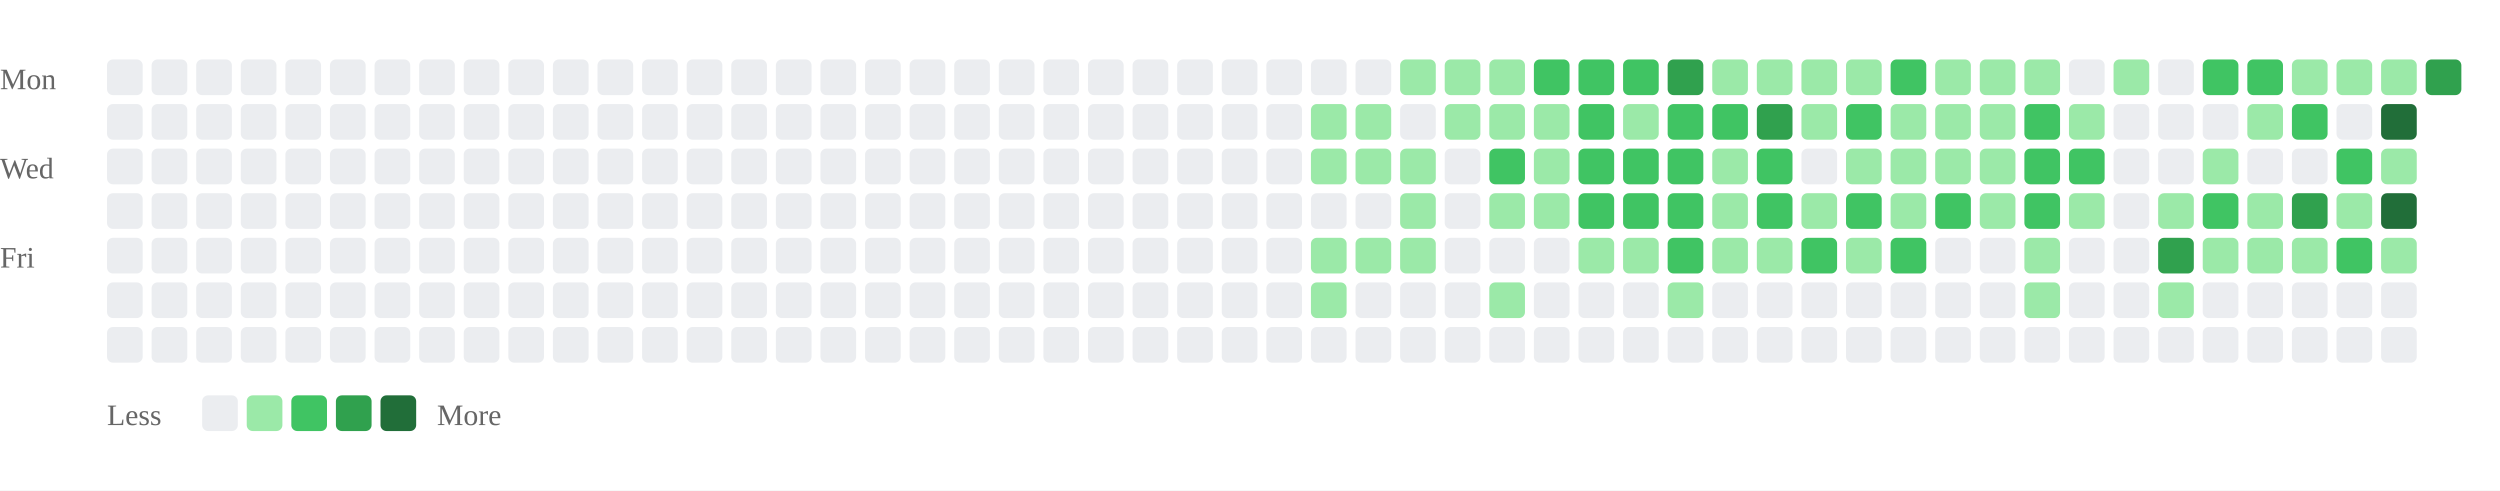
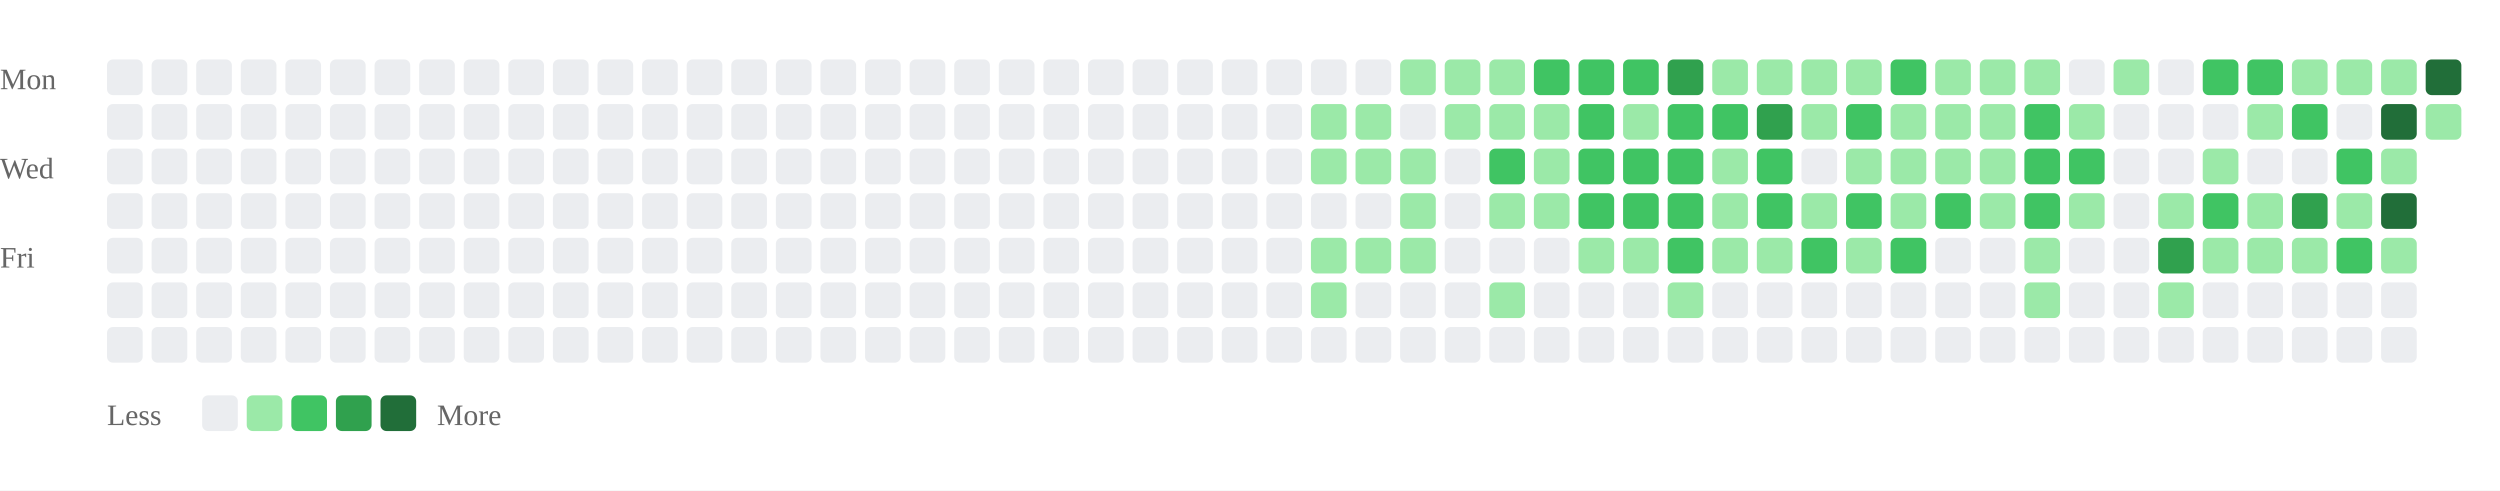
<svg xmlns="http://www.w3.org/2000/svg" width="841" height="165" role="img" aria-label="GitLab contribution heatmap for jianjiale">
  <rect width="100%" height="100%" fill="#ffffff" />
  <text x="0" y="30" font-size="10" fill="#666">Mon</text>
  <text x="0" y="45" font-size="10" fill="#666" />
  <text x="0" y="60" font-size="10" fill="#666">Wed</text>
  <text x="0" y="75" font-size="10" fill="#666" />
  <text x="0" y="90" font-size="10" fill="#666">Fri</text>
  <text x="0" y="105" font-size="10" fill="#666" />
  <text x="0" y="120" font-size="10" fill="#666" />
  <rect x="36" y="20" width="12" height="12" rx="2" fill="#ebedf0" data-date="2025-11-17" data-count="0" />
  <rect x="36" y="35" width="12" height="12" rx="2" fill="#ebedf0" data-date="2025-11-18" data-count="0" />
  <rect x="36" y="50" width="12" height="12" rx="2" fill="#ebedf0" data-date="2025-11-19" data-count="0" />
  <rect x="36" y="65" width="12" height="12" rx="2" fill="#ebedf0" data-date="2025-11-20" data-count="0" />
  <rect x="36" y="80" width="12" height="12" rx="2" fill="#ebedf0" data-date="2025-11-21" data-count="0" />
  <rect x="36" y="95" width="12" height="12" rx="2" fill="#ebedf0" data-date="2025-11-22" data-count="0" />
  <rect x="36" y="110" width="12" height="12" rx="2" fill="#ebedf0" data-date="2025-11-23" data-count="0" />
  <rect x="51" y="20" width="12" height="12" rx="2" fill="#ebedf0" data-date="2025-11-24" data-count="0" />
  <rect x="51" y="35" width="12" height="12" rx="2" fill="#ebedf0" data-date="2025-11-25" data-count="0" />
  <rect x="51" y="50" width="12" height="12" rx="2" fill="#ebedf0" data-date="2025-11-26" data-count="0" />
  <rect x="51" y="65" width="12" height="12" rx="2" fill="#ebedf0" data-date="2025-11-27" data-count="0" />
  <rect x="51" y="80" width="12" height="12" rx="2" fill="#ebedf0" data-date="2025-11-28" data-count="0" />
  <rect x="51" y="95" width="12" height="12" rx="2" fill="#ebedf0" data-date="2025-11-29" data-count="0" />
  <rect x="51" y="110" width="12" height="12" rx="2" fill="#ebedf0" data-date="2025-11-30" data-count="0" />
  <rect x="66" y="20" width="12" height="12" rx="2" fill="#ebedf0" data-date="2025-12-01" data-count="0" />
  <rect x="66" y="35" width="12" height="12" rx="2" fill="#ebedf0" data-date="2025-12-02" data-count="0" />
  <rect x="66" y="50" width="12" height="12" rx="2" fill="#ebedf0" data-date="2025-12-03" data-count="0" />
  <rect x="66" y="65" width="12" height="12" rx="2" fill="#ebedf0" data-date="2025-12-04" data-count="0" />
  <rect x="66" y="80" width="12" height="12" rx="2" fill="#ebedf0" data-date="2025-12-05" data-count="0" />
  <rect x="66" y="95" width="12" height="12" rx="2" fill="#ebedf0" data-date="2025-12-06" data-count="0" />
  <rect x="66" y="110" width="12" height="12" rx="2" fill="#ebedf0" data-date="2025-12-07" data-count="0" />
  <rect x="81" y="20" width="12" height="12" rx="2" fill="#ebedf0" data-date="2025-12-08" data-count="0" />
  <rect x="81" y="35" width="12" height="12" rx="2" fill="#ebedf0" data-date="2025-12-09" data-count="0" />
  <rect x="81" y="50" width="12" height="12" rx="2" fill="#ebedf0" data-date="2025-12-10" data-count="0" />
  <rect x="81" y="65" width="12" height="12" rx="2" fill="#ebedf0" data-date="2025-12-11" data-count="0" />
  <rect x="81" y="80" width="12" height="12" rx="2" fill="#ebedf0" data-date="2025-12-12" data-count="0" />
  <rect x="81" y="95" width="12" height="12" rx="2" fill="#ebedf0" data-date="2025-12-13" data-count="0" />
  <rect x="81" y="110" width="12" height="12" rx="2" fill="#ebedf0" data-date="2025-12-14" data-count="0" />
  <rect x="96" y="20" width="12" height="12" rx="2" fill="#ebedf0" data-date="2025-12-15" data-count="0" />
  <rect x="96" y="35" width="12" height="12" rx="2" fill="#ebedf0" data-date="2025-12-16" data-count="0" />
  <rect x="96" y="50" width="12" height="12" rx="2" fill="#ebedf0" data-date="2025-12-17" data-count="0" />
  <rect x="96" y="65" width="12" height="12" rx="2" fill="#ebedf0" data-date="2025-12-18" data-count="0" />
  <rect x="96" y="80" width="12" height="12" rx="2" fill="#ebedf0" data-date="2025-12-19" data-count="0" />
  <rect x="96" y="95" width="12" height="12" rx="2" fill="#ebedf0" data-date="2025-12-20" data-count="0" />
  <rect x="96" y="110" width="12" height="12" rx="2" fill="#ebedf0" data-date="2025-12-21" data-count="0" />
  <rect x="111" y="20" width="12" height="12" rx="2" fill="#ebedf0" data-date="2025-12-22" data-count="0" />
  <rect x="111" y="35" width="12" height="12" rx="2" fill="#ebedf0" data-date="2025-12-23" data-count="0" />
  <rect x="111" y="50" width="12" height="12" rx="2" fill="#ebedf0" data-date="2025-12-24" data-count="0" />
  <rect x="111" y="65" width="12" height="12" rx="2" fill="#ebedf0" data-date="2025-12-25" data-count="0" />
  <rect x="111" y="80" width="12" height="12" rx="2" fill="#ebedf0" data-date="2025-12-26" data-count="0" />
  <rect x="111" y="95" width="12" height="12" rx="2" fill="#ebedf0" data-date="2025-12-27" data-count="0" />
  <rect x="111" y="110" width="12" height="12" rx="2" fill="#ebedf0" data-date="2025-12-28" data-count="0" />
  <rect x="126" y="20" width="12" height="12" rx="2" fill="#ebedf0" data-date="2025-12-29" data-count="0" />
  <rect x="126" y="35" width="12" height="12" rx="2" fill="#ebedf0" data-date="2025-12-30" data-count="0" />
  <rect x="126" y="50" width="12" height="12" rx="2" fill="#ebedf0" data-date="2025-12-31" data-count="0" />
  <rect x="126" y="65" width="12" height="12" rx="2" fill="#ebedf0" data-date="2026-01-01" data-count="0" />
  <rect x="126" y="80" width="12" height="12" rx="2" fill="#ebedf0" data-date="2026-01-02" data-count="0" />
  <rect x="126" y="95" width="12" height="12" rx="2" fill="#ebedf0" data-date="2026-01-03" data-count="0" />
  <rect x="126" y="110" width="12" height="12" rx="2" fill="#ebedf0" data-date="2026-01-04" data-count="0" />
  <rect x="141" y="20" width="12" height="12" rx="2" fill="#ebedf0" data-date="2026-01-05" data-count="0" />
  <rect x="141" y="35" width="12" height="12" rx="2" fill="#ebedf0" data-date="2026-01-06" data-count="0" />
  <rect x="141" y="50" width="12" height="12" rx="2" fill="#ebedf0" data-date="2026-01-07" data-count="0" />
  <rect x="141" y="65" width="12" height="12" rx="2" fill="#ebedf0" data-date="2026-01-08" data-count="0" />
  <rect x="141" y="80" width="12" height="12" rx="2" fill="#ebedf0" data-date="2026-01-09" data-count="0" />
  <rect x="141" y="95" width="12" height="12" rx="2" fill="#ebedf0" data-date="2026-01-10" data-count="0" />
  <rect x="141" y="110" width="12" height="12" rx="2" fill="#ebedf0" data-date="2026-01-11" data-count="0" />
  <rect x="156" y="20" width="12" height="12" rx="2" fill="#ebedf0" data-date="2026-01-12" data-count="0" />
  <rect x="156" y="35" width="12" height="12" rx="2" fill="#ebedf0" data-date="2026-01-13" data-count="0" />
  <rect x="156" y="50" width="12" height="12" rx="2" fill="#ebedf0" data-date="2026-01-14" data-count="0" />
  <rect x="156" y="65" width="12" height="12" rx="2" fill="#ebedf0" data-date="2026-01-15" data-count="0" />
  <rect x="156" y="80" width="12" height="12" rx="2" fill="#ebedf0" data-date="2026-01-16" data-count="0" />
  <rect x="156" y="95" width="12" height="12" rx="2" fill="#ebedf0" data-date="2026-01-17" data-count="0" />
  <rect x="156" y="110" width="12" height="12" rx="2" fill="#ebedf0" data-date="2026-01-18" data-count="0" />
  <rect x="171" y="20" width="12" height="12" rx="2" fill="#ebedf0" data-date="2026-01-19" data-count="0" />
  <rect x="171" y="35" width="12" height="12" rx="2" fill="#ebedf0" data-date="2026-01-20" data-count="0" />
  <rect x="171" y="50" width="12" height="12" rx="2" fill="#ebedf0" data-date="2026-01-21" data-count="0" />
  <rect x="171" y="65" width="12" height="12" rx="2" fill="#ebedf0" data-date="2026-01-22" data-count="0" />
  <rect x="171" y="80" width="12" height="12" rx="2" fill="#ebedf0" data-date="2026-01-23" data-count="0" />
  <rect x="171" y="95" width="12" height="12" rx="2" fill="#ebedf0" data-date="2026-01-24" data-count="0" />
  <rect x="171" y="110" width="12" height="12" rx="2" fill="#ebedf0" data-date="2026-01-25" data-count="0" />
  <rect x="186" y="20" width="12" height="12" rx="2" fill="#ebedf0" data-date="2026-01-26" data-count="0" />
  <rect x="186" y="35" width="12" height="12" rx="2" fill="#ebedf0" data-date="2026-01-27" data-count="0" />
  <rect x="186" y="50" width="12" height="12" rx="2" fill="#ebedf0" data-date="2026-01-28" data-count="0" />
  <rect x="186" y="65" width="12" height="12" rx="2" fill="#ebedf0" data-date="2026-01-29" data-count="0" />
  <rect x="186" y="80" width="12" height="12" rx="2" fill="#ebedf0" data-date="2026-01-30" data-count="0" />
  <rect x="186" y="95" width="12" height="12" rx="2" fill="#ebedf0" data-date="2026-01-31" data-count="0" />
  <rect x="186" y="110" width="12" height="12" rx="2" fill="#ebedf0" data-date="2026-02-01" data-count="0" />
  <rect x="201" y="20" width="12" height="12" rx="2" fill="#ebedf0" data-date="2026-02-02" data-count="0" />
  <rect x="201" y="35" width="12" height="12" rx="2" fill="#ebedf0" data-date="2026-02-03" data-count="0" />
  <rect x="201" y="50" width="12" height="12" rx="2" fill="#ebedf0" data-date="2026-02-04" data-count="0" />
  <rect x="201" y="65" width="12" height="12" rx="2" fill="#ebedf0" data-date="2026-02-05" data-count="0" />
  <rect x="201" y="80" width="12" height="12" rx="2" fill="#ebedf0" data-date="2026-02-06" data-count="0" />
  <rect x="201" y="95" width="12" height="12" rx="2" fill="#ebedf0" data-date="2026-02-07" data-count="0" />
  <rect x="201" y="110" width="12" height="12" rx="2" fill="#ebedf0" data-date="2026-02-08" data-count="0" />
  <rect x="216" y="20" width="12" height="12" rx="2" fill="#ebedf0" data-date="2026-02-09" data-count="0" />
  <rect x="216" y="35" width="12" height="12" rx="2" fill="#ebedf0" data-date="2026-02-10" data-count="0" />
  <rect x="216" y="50" width="12" height="12" rx="2" fill="#ebedf0" data-date="2026-02-11" data-count="0" />
  <rect x="216" y="65" width="12" height="12" rx="2" fill="#ebedf0" data-date="2026-02-12" data-count="0" />
  <rect x="216" y="80" width="12" height="12" rx="2" fill="#ebedf0" data-date="2026-02-13" data-count="0" />
  <rect x="216" y="95" width="12" height="12" rx="2" fill="#ebedf0" data-date="2026-02-14" data-count="0" />
  <rect x="216" y="110" width="12" height="12" rx="2" fill="#ebedf0" data-date="2026-02-15" data-count="0" />
  <rect x="231" y="20" width="12" height="12" rx="2" fill="#ebedf0" data-date="2026-02-16" data-count="0" />
  <rect x="231" y="35" width="12" height="12" rx="2" fill="#ebedf0" data-date="2026-02-17" data-count="0" />
  <rect x="231" y="50" width="12" height="12" rx="2" fill="#ebedf0" data-date="2026-02-18" data-count="0" />
  <rect x="231" y="65" width="12" height="12" rx="2" fill="#ebedf0" data-date="2026-02-19" data-count="0" />
  <rect x="231" y="80" width="12" height="12" rx="2" fill="#ebedf0" data-date="2026-02-20" data-count="0" />
  <rect x="231" y="95" width="12" height="12" rx="2" fill="#ebedf0" data-date="2026-02-21" data-count="0" />
  <rect x="231" y="110" width="12" height="12" rx="2" fill="#ebedf0" data-date="2026-02-22" data-count="0" />
  <rect x="246" y="20" width="12" height="12" rx="2" fill="#ebedf0" data-date="2026-02-23" data-count="0" />
  <rect x="246" y="35" width="12" height="12" rx="2" fill="#ebedf0" data-date="2026-02-24" data-count="0" />
  <rect x="246" y="50" width="12" height="12" rx="2" fill="#ebedf0" data-date="2026-02-25" data-count="0" />
  <rect x="246" y="65" width="12" height="12" rx="2" fill="#ebedf0" data-date="2026-02-26" data-count="0" />
  <rect x="246" y="80" width="12" height="12" rx="2" fill="#ebedf0" data-date="2026-02-27" data-count="0" />
  <rect x="246" y="95" width="12" height="12" rx="2" fill="#ebedf0" data-date="2026-02-28" data-count="0" />
  <rect x="246" y="110" width="12" height="12" rx="2" fill="#ebedf0" data-date="2026-03-01" data-count="0" />
  <rect x="261" y="20" width="12" height="12" rx="2" fill="#ebedf0" data-date="2026-03-02" data-count="0" />
  <rect x="261" y="35" width="12" height="12" rx="2" fill="#ebedf0" data-date="2026-03-03" data-count="0" />
  <rect x="261" y="50" width="12" height="12" rx="2" fill="#ebedf0" data-date="2026-03-04" data-count="0" />
  <rect x="261" y="65" width="12" height="12" rx="2" fill="#ebedf0" data-date="2026-03-05" data-count="0" />
  <rect x="261" y="80" width="12" height="12" rx="2" fill="#ebedf0" data-date="2026-03-06" data-count="0" />
  <rect x="261" y="95" width="12" height="12" rx="2" fill="#ebedf0" data-date="2026-03-07" data-count="0" />
  <rect x="261" y="110" width="12" height="12" rx="2" fill="#ebedf0" data-date="2026-03-08" data-count="0" />
  <rect x="276" y="20" width="12" height="12" rx="2" fill="#ebedf0" data-date="2026-03-09" data-count="0" />
  <rect x="276" y="35" width="12" height="12" rx="2" fill="#ebedf0" data-date="2026-03-10" data-count="0" />
  <rect x="276" y="50" width="12" height="12" rx="2" fill="#ebedf0" data-date="2026-03-11" data-count="0" />
  <rect x="276" y="65" width="12" height="12" rx="2" fill="#ebedf0" data-date="2026-03-12" data-count="0" />
  <rect x="276" y="80" width="12" height="12" rx="2" fill="#ebedf0" data-date="2026-03-13" data-count="0" />
  <rect x="276" y="95" width="12" height="12" rx="2" fill="#ebedf0" data-date="2026-03-14" data-count="0" />
  <rect x="276" y="110" width="12" height="12" rx="2" fill="#ebedf0" data-date="2026-03-15" data-count="0" />
  <rect x="291" y="20" width="12" height="12" rx="2" fill="#ebedf0" data-date="2026-03-16" data-count="0" />
  <rect x="291" y="35" width="12" height="12" rx="2" fill="#ebedf0" data-date="2026-03-17" data-count="0" />
  <rect x="291" y="50" width="12" height="12" rx="2" fill="#ebedf0" data-date="2026-03-18" data-count="0" />
  <rect x="291" y="65" width="12" height="12" rx="2" fill="#ebedf0" data-date="2026-03-19" data-count="0" />
  <rect x="291" y="80" width="12" height="12" rx="2" fill="#ebedf0" data-date="2026-03-20" data-count="0" />
  <rect x="291" y="95" width="12" height="12" rx="2" fill="#ebedf0" data-date="2026-03-21" data-count="0" />
  <rect x="291" y="110" width="12" height="12" rx="2" fill="#ebedf0" data-date="2026-03-22" data-count="0" />
  <rect x="306" y="20" width="12" height="12" rx="2" fill="#ebedf0" data-date="2026-03-23" data-count="0" />
  <rect x="306" y="35" width="12" height="12" rx="2" fill="#ebedf0" data-date="2026-03-24" data-count="0" />
  <rect x="306" y="50" width="12" height="12" rx="2" fill="#ebedf0" data-date="2026-03-25" data-count="0" />
  <rect x="306" y="65" width="12" height="12" rx="2" fill="#ebedf0" data-date="2026-03-26" data-count="0" />
  <rect x="306" y="80" width="12" height="12" rx="2" fill="#ebedf0" data-date="2026-03-27" data-count="0" />
  <rect x="306" y="95" width="12" height="12" rx="2" fill="#ebedf0" data-date="2026-03-28" data-count="0" />
  <rect x="306" y="110" width="12" height="12" rx="2" fill="#ebedf0" data-date="2026-03-29" data-count="0" />
  <rect x="321" y="20" width="12" height="12" rx="2" fill="#ebedf0" data-date="2026-03-30" data-count="0" />
  <rect x="321" y="35" width="12" height="12" rx="2" fill="#ebedf0" data-date="2026-03-31" data-count="0" />
  <rect x="321" y="50" width="12" height="12" rx="2" fill="#ebedf0" data-date="2026-04-01" data-count="0" />
  <rect x="321" y="65" width="12" height="12" rx="2" fill="#ebedf0" data-date="2026-04-02" data-count="0" />
  <rect x="321" y="80" width="12" height="12" rx="2" fill="#ebedf0" data-date="2026-04-03" data-count="0" />
  <rect x="321" y="95" width="12" height="12" rx="2" fill="#ebedf0" data-date="2026-04-04" data-count="0" />
  <rect x="321" y="110" width="12" height="12" rx="2" fill="#ebedf0" data-date="2026-04-05" data-count="0" />
  <rect x="336" y="20" width="12" height="12" rx="2" fill="#ebedf0" data-date="2026-04-06" data-count="0" />
  <rect x="336" y="35" width="12" height="12" rx="2" fill="#ebedf0" data-date="2026-04-07" data-count="0" />
  <rect x="336" y="50" width="12" height="12" rx="2" fill="#ebedf0" data-date="2026-04-08" data-count="0" />
  <rect x="336" y="65" width="12" height="12" rx="2" fill="#ebedf0" data-date="2026-04-09" data-count="0" />
  <rect x="336" y="80" width="12" height="12" rx="2" fill="#ebedf0" data-date="2026-04-10" data-count="0" />
  <rect x="336" y="95" width="12" height="12" rx="2" fill="#ebedf0" data-date="2026-04-11" data-count="0" />
  <rect x="336" y="110" width="12" height="12" rx="2" fill="#ebedf0" data-date="2026-04-12" data-count="0" />
  <rect x="351" y="20" width="12" height="12" rx="2" fill="#ebedf0" data-date="2026-04-13" data-count="0" />
  <rect x="351" y="35" width="12" height="12" rx="2" fill="#ebedf0" data-date="2026-04-14" data-count="0" />
  <rect x="351" y="50" width="12" height="12" rx="2" fill="#ebedf0" data-date="2026-04-15" data-count="0" />
  <rect x="351" y="65" width="12" height="12" rx="2" fill="#ebedf0" data-date="2026-04-16" data-count="0" />
  <rect x="351" y="80" width="12" height="12" rx="2" fill="#ebedf0" data-date="2026-04-17" data-count="0" />
  <rect x="351" y="95" width="12" height="12" rx="2" fill="#ebedf0" data-date="2026-04-18" data-count="0" />
  <rect x="351" y="110" width="12" height="12" rx="2" fill="#ebedf0" data-date="2026-04-19" data-count="0" />
  <rect x="366" y="20" width="12" height="12" rx="2" fill="#ebedf0" data-date="2026-04-20" data-count="0" />
  <rect x="366" y="35" width="12" height="12" rx="2" fill="#ebedf0" data-date="2026-04-21" data-count="0" />
  <rect x="366" y="50" width="12" height="12" rx="2" fill="#ebedf0" data-date="2026-04-22" data-count="0" />
  <rect x="366" y="65" width="12" height="12" rx="2" fill="#ebedf0" data-date="2026-04-23" data-count="0" />
  <rect x="366" y="80" width="12" height="12" rx="2" fill="#ebedf0" data-date="2026-04-24" data-count="0" />
  <rect x="366" y="95" width="12" height="12" rx="2" fill="#ebedf0" data-date="2026-04-25" data-count="0" />
  <rect x="366" y="110" width="12" height="12" rx="2" fill="#ebedf0" data-date="2026-04-26" data-count="0" />
  <rect x="381" y="20" width="12" height="12" rx="2" fill="#ebedf0" data-date="2026-04-27" data-count="0" />
  <rect x="381" y="35" width="12" height="12" rx="2" fill="#ebedf0" data-date="2026-04-28" data-count="0" />
  <rect x="381" y="50" width="12" height="12" rx="2" fill="#ebedf0" data-date="2026-04-29" data-count="0" />
  <rect x="381" y="65" width="12" height="12" rx="2" fill="#ebedf0" data-date="2026-04-30" data-count="0" />
  <rect x="381" y="80" width="12" height="12" rx="2" fill="#ebedf0" data-date="2026-05-01" data-count="0" />
  <rect x="381" y="95" width="12" height="12" rx="2" fill="#ebedf0" data-date="2026-05-02" data-count="0" />
  <rect x="381" y="110" width="12" height="12" rx="2" fill="#ebedf0" data-date="2026-05-03" data-count="0" />
  <rect x="396" y="20" width="12" height="12" rx="2" fill="#ebedf0" data-date="2026-05-04" data-count="0" />
  <rect x="396" y="35" width="12" height="12" rx="2" fill="#ebedf0" data-date="2026-05-05" data-count="0" />
  <rect x="396" y="50" width="12" height="12" rx="2" fill="#ebedf0" data-date="2026-05-06" data-count="0" />
  <rect x="396" y="65" width="12" height="12" rx="2" fill="#ebedf0" data-date="2026-05-07" data-count="0" />
  <rect x="396" y="80" width="12" height="12" rx="2" fill="#ebedf0" data-date="2026-05-08" data-count="0" />
  <rect x="396" y="95" width="12" height="12" rx="2" fill="#ebedf0" data-date="2026-05-09" data-count="0" />
  <rect x="396" y="110" width="12" height="12" rx="2" fill="#ebedf0" data-date="2026-05-10" data-count="0" />
  <rect x="411" y="20" width="12" height="12" rx="2" fill="#ebedf0" data-date="2026-05-11" data-count="0" />
  <rect x="411" y="35" width="12" height="12" rx="2" fill="#ebedf0" data-date="2026-05-12" data-count="0" />
  <rect x="411" y="50" width="12" height="12" rx="2" fill="#ebedf0" data-date="2026-05-13" data-count="0" />
  <rect x="411" y="65" width="12" height="12" rx="2" fill="#ebedf0" data-date="2026-05-14" data-count="0" />
  <rect x="411" y="80" width="12" height="12" rx="2" fill="#ebedf0" data-date="2026-05-15" data-count="0" />
  <rect x="411" y="95" width="12" height="12" rx="2" fill="#ebedf0" data-date="2026-05-16" data-count="0" />
  <rect x="411" y="110" width="12" height="12" rx="2" fill="#ebedf0" data-date="2026-05-17" data-count="0" />
  <rect x="426" y="20" width="12" height="12" rx="2" fill="#ebedf0" data-date="2026-05-18" data-count="0" />
  <rect x="426" y="35" width="12" height="12" rx="2" fill="#ebedf0" data-date="2026-05-19" data-count="0" />
  <rect x="426" y="50" width="12" height="12" rx="2" fill="#ebedf0" data-date="2026-05-20" data-count="0" />
  <rect x="426" y="65" width="12" height="12" rx="2" fill="#ebedf0" data-date="2026-05-21" data-count="0" />
  <rect x="426" y="80" width="12" height="12" rx="2" fill="#ebedf0" data-date="2026-05-22" data-count="0" />
  <rect x="426" y="95" width="12" height="12" rx="2" fill="#ebedf0" data-date="2026-05-23" data-count="0" />
  <rect x="426" y="110" width="12" height="12" rx="2" fill="#ebedf0" data-date="2026-05-24" data-count="0" />
  <rect x="441" y="20" width="12" height="12" rx="2" fill="#ebedf0" data-date="2026-05-25" data-count="0" />
  <rect x="441" y="35" width="12" height="12" rx="2" fill="#9be9a8" data-date="2026-05-26" data-count="1" />
  <rect x="441" y="50" width="12" height="12" rx="2" fill="#9be9a8" data-date="2026-05-27" data-count="1" />
  <rect x="441" y="65" width="12" height="12" rx="2" fill="#ebedf0" data-date="2026-05-28" data-count="0" />
  <rect x="441" y="80" width="12" height="12" rx="2" fill="#9be9a8" data-date="2026-05-29" data-count="7" />
  <rect x="441" y="95" width="12" height="12" rx="2" fill="#9be9a8" data-date="2026-05-30" data-count="2" />
  <rect x="441" y="110" width="12" height="12" rx="2" fill="#ebedf0" data-date="2026-05-31" data-count="0" />
  <rect x="456" y="20" width="12" height="12" rx="2" fill="#ebedf0" data-date="2026-06-01" data-count="0" />
  <rect x="456" y="35" width="12" height="12" rx="2" fill="#9be9a8" data-date="2026-06-02" data-count="2" />
  <rect x="456" y="50" width="12" height="12" rx="2" fill="#9be9a8" data-date="2026-06-03" data-count="4" />
  <rect x="456" y="65" width="12" height="12" rx="2" fill="#ebedf0" data-date="2026-06-04" data-count="0" />
  <rect x="456" y="80" width="12" height="12" rx="2" fill="#9be9a8" data-date="2026-06-05" data-count="1" />
  <rect x="456" y="95" width="12" height="12" rx="2" fill="#ebedf0" data-date="2026-06-06" data-count="0" />
  <rect x="456" y="110" width="12" height="12" rx="2" fill="#ebedf0" data-date="2026-06-07" data-count="0" />
  <rect x="471" y="20" width="12" height="12" rx="2" fill="#9be9a8" data-date="2026-06-08" data-count="3" />
  <rect x="471" y="35" width="12" height="12" rx="2" fill="#ebedf0" data-date="2026-06-09" data-count="0" />
  <rect x="471" y="50" width="12" height="12" rx="2" fill="#9be9a8" data-date="2026-06-10" data-count="3" />
  <rect x="471" y="65" width="12" height="12" rx="2" fill="#9be9a8" data-date="2026-06-11" data-count="1" />
  <rect x="471" y="80" width="12" height="12" rx="2" fill="#9be9a8" data-date="2026-06-12" data-count="4" />
  <rect x="471" y="95" width="12" height="12" rx="2" fill="#ebedf0" data-date="2026-06-13" data-count="0" />
  <rect x="471" y="110" width="12" height="12" rx="2" fill="#ebedf0" data-date="2026-06-14" data-count="0" />
  <rect x="486" y="20" width="12" height="12" rx="2" fill="#9be9a8" data-date="2026-06-15" data-count="4" />
  <rect x="486" y="35" width="12" height="12" rx="2" fill="#9be9a8" data-date="2026-06-16" data-count="4" />
  <rect x="486" y="50" width="12" height="12" rx="2" fill="#ebedf0" data-date="2026-06-17" data-count="0" />
  <rect x="486" y="65" width="12" height="12" rx="2" fill="#ebedf0" data-date="2026-06-18" data-count="0" />
  <rect x="486" y="80" width="12" height="12" rx="2" fill="#ebedf0" data-date="2026-06-19" data-count="0" />
  <rect x="486" y="95" width="12" height="12" rx="2" fill="#ebedf0" data-date="2026-06-20" data-count="0" />
  <rect x="486" y="110" width="12" height="12" rx="2" fill="#ebedf0" data-date="2026-06-21" data-count="0" />
  <rect x="501" y="20" width="12" height="12" rx="2" fill="#9be9a8" data-date="2026-06-22" data-count="11" />
  <rect x="501" y="35" width="12" height="12" rx="2" fill="#9be9a8" data-date="2026-06-23" data-count="4" />
  <rect x="501" y="50" width="12" height="12" rx="2" fill="#40c463" data-date="2026-06-24" data-count="19" />
  <rect x="501" y="65" width="12" height="12" rx="2" fill="#9be9a8" data-date="2026-06-25" data-count="10" />
  <rect x="501" y="80" width="12" height="12" rx="2" fill="#ebedf0" data-date="2026-06-26" data-count="0" />
  <rect x="501" y="95" width="12" height="12" rx="2" fill="#9be9a8" data-date="2026-06-27" data-count="3" />
  <rect x="501" y="110" width="12" height="12" rx="2" fill="#ebedf0" data-date="2026-06-28" data-count="0" />
  <rect x="516" y="20" width="12" height="12" rx="2" fill="#40c463" data-date="2026-06-29" data-count="12" />
  <rect x="516" y="35" width="12" height="12" rx="2" fill="#9be9a8" data-date="2026-06-30" data-count="3" />
  <rect x="516" y="50" width="12" height="12" rx="2" fill="#9be9a8" data-date="2026-07-01" data-count="4" />
  <rect x="516" y="65" width="12" height="12" rx="2" fill="#9be9a8" data-date="2026-07-02" data-count="4" />
  <rect x="516" y="80" width="12" height="12" rx="2" fill="#ebedf0" data-date="2026-07-03" data-count="0" />
  <rect x="516" y="95" width="12" height="12" rx="2" fill="#ebedf0" data-date="2026-07-04" data-count="0" />
  <rect x="516" y="110" width="12" height="12" rx="2" fill="#ebedf0" data-date="2026-07-05" data-count="0" />
  <rect x="531" y="20" width="12" height="12" rx="2" fill="#40c463" data-date="2026-07-06" data-count="15" />
  <rect x="531" y="35" width="12" height="12" rx="2" fill="#40c463" data-date="2026-07-07" data-count="16" />
  <rect x="531" y="50" width="12" height="12" rx="2" fill="#40c463" data-date="2026-07-08" data-count="15" />
  <rect x="531" y="65" width="12" height="12" rx="2" fill="#40c463" data-date="2026-07-09" data-count="17" />
  <rect x="531" y="80" width="12" height="12" rx="2" fill="#9be9a8" data-date="2026-07-10" data-count="9" />
  <rect x="531" y="95" width="12" height="12" rx="2" fill="#ebedf0" data-date="2026-07-11" data-count="0" />
  <rect x="531" y="110" width="12" height="12" rx="2" fill="#ebedf0" data-date="2026-07-12" data-count="0" />
  <rect x="546" y="20" width="12" height="12" rx="2" fill="#40c463" data-date="2026-07-13" data-count="19" />
  <rect x="546" y="35" width="12" height="12" rx="2" fill="#9be9a8" data-date="2026-07-14" data-count="10" />
  <rect x="546" y="50" width="12" height="12" rx="2" fill="#40c463" data-date="2026-07-15" data-count="20" />
  <rect x="546" y="65" width="12" height="12" rx="2" fill="#40c463" data-date="2026-07-16" data-count="12" />
  <rect x="546" y="80" width="12" height="12" rx="2" fill="#9be9a8" data-date="2026-07-17" data-count="6" />
  <rect x="546" y="95" width="12" height="12" rx="2" fill="#ebedf0" data-date="2026-07-18" data-count="0" />
  <rect x="546" y="110" width="12" height="12" rx="2" fill="#ebedf0" data-date="2026-07-19" data-count="0" />
  <rect x="561" y="20" width="12" height="12" rx="2" fill="#30a14e" data-date="2026-07-20" data-count="31" />
  <rect x="561" y="35" width="12" height="12" rx="2" fill="#40c463" data-date="2026-07-21" data-count="12" />
  <rect x="561" y="50" width="12" height="12" rx="2" fill="#40c463" data-date="2026-07-22" data-count="16" />
  <rect x="561" y="65" width="12" height="12" rx="2" fill="#40c463" data-date="2026-07-23" data-count="14" />
  <rect x="561" y="80" width="12" height="12" rx="2" fill="#40c463" data-date="2026-07-24" data-count="14" />
  <rect x="561" y="95" width="12" height="12" rx="2" fill="#9be9a8" data-date="2026-07-25" data-count="11" />
  <rect x="561" y="110" width="12" height="12" rx="2" fill="#ebedf0" data-date="2026-07-26" data-count="0" />
  <rect x="576" y="20" width="12" height="12" rx="2" fill="#9be9a8" data-date="2026-07-27" data-count="1" />
  <rect x="576" y="35" width="12" height="12" rx="2" fill="#40c463" data-date="2026-07-28" data-count="21" />
  <rect x="576" y="50" width="12" height="12" rx="2" fill="#9be9a8" data-date="2026-07-29" data-count="8" />
  <rect x="576" y="65" width="12" height="12" rx="2" fill="#9be9a8" data-date="2026-07-30" data-count="1" />
  <rect x="576" y="80" width="12" height="12" rx="2" fill="#9be9a8" data-date="2026-07-31" data-count="3" />
  <rect x="576" y="95" width="12" height="12" rx="2" fill="#ebedf0" data-date="2026-08-01" data-count="0" />
  <rect x="576" y="110" width="12" height="12" rx="2" fill="#ebedf0" data-date="2026-08-02" data-count="0" />
  <rect x="591" y="20" width="12" height="12" rx="2" fill="#9be9a8" data-date="2026-08-03" data-count="5" />
  <rect x="591" y="35" width="12" height="12" rx="2" fill="#30a14e" data-date="2026-08-04" data-count="25" />
  <rect x="591" y="50" width="12" height="12" rx="2" fill="#40c463" data-date="2026-08-05" data-count="14" />
  <rect x="591" y="65" width="12" height="12" rx="2" fill="#40c463" data-date="2026-08-06" data-count="16" />
  <rect x="591" y="80" width="12" height="12" rx="2" fill="#9be9a8" data-date="2026-08-07" data-count="3" />
  <rect x="591" y="95" width="12" height="12" rx="2" fill="#ebedf0" data-date="2026-08-08" data-count="0" />
  <rect x="591" y="110" width="12" height="12" rx="2" fill="#ebedf0" data-date="2026-08-09" data-count="0" />
  <rect x="606" y="20" width="12" height="12" rx="2" fill="#9be9a8" data-date="2026-08-10" data-count="7" />
  <rect x="606" y="35" width="12" height="12" rx="2" fill="#9be9a8" data-date="2026-08-11" data-count="2" />
  <rect x="606" y="50" width="12" height="12" rx="2" fill="#ebedf0" data-date="2026-08-12" data-count="0" />
  <rect x="606" y="65" width="12" height="12" rx="2" fill="#9be9a8" data-date="2026-08-13" data-count="6" />
  <rect x="606" y="80" width="12" height="12" rx="2" fill="#40c463" data-date="2026-08-14" data-count="12" />
  <rect x="606" y="95" width="12" height="12" rx="2" fill="#ebedf0" data-date="2026-08-15" data-count="0" />
  <rect x="606" y="110" width="12" height="12" rx="2" fill="#ebedf0" data-date="2026-08-16" data-count="0" />
  <rect x="621" y="20" width="12" height="12" rx="2" fill="#9be9a8" data-date="2026-08-17" data-count="2" />
  <rect x="621" y="35" width="12" height="12" rx="2" fill="#40c463" data-date="2026-08-18" data-count="14" />
  <rect x="621" y="50" width="12" height="12" rx="2" fill="#9be9a8" data-date="2026-08-19" data-count="6" />
  <rect x="621" y="65" width="12" height="12" rx="2" fill="#40c463" data-date="2026-08-20" data-count="14" />
  <rect x="621" y="80" width="12" height="12" rx="2" fill="#9be9a8" data-date="2026-08-21" data-count="11" />
  <rect x="621" y="95" width="12" height="12" rx="2" fill="#ebedf0" data-date="2026-08-22" data-count="0" />
  <rect x="621" y="110" width="12" height="12" rx="2" fill="#ebedf0" data-date="2026-08-23" data-count="0" />
  <rect x="636" y="20" width="12" height="12" rx="2" fill="#40c463" data-date="2026-08-24" data-count="19" />
  <rect x="636" y="35" width="12" height="12" rx="2" fill="#9be9a8" data-date="2026-08-25" data-count="2" />
  <rect x="636" y="50" width="12" height="12" rx="2" fill="#9be9a8" data-date="2026-08-26" data-count="3" />
  <rect x="636" y="65" width="12" height="12" rx="2" fill="#9be9a8" data-date="2026-08-27" data-count="8" />
  <rect x="636" y="80" width="12" height="12" rx="2" fill="#40c463" data-date="2026-08-28" data-count="16" />
  <rect x="636" y="95" width="12" height="12" rx="2" fill="#ebedf0" data-date="2026-08-29" data-count="0" />
  <rect x="636" y="110" width="12" height="12" rx="2" fill="#ebedf0" data-date="2026-08-30" data-count="0" />
  <rect x="651" y="20" width="12" height="12" rx="2" fill="#9be9a8" data-date="2026-08-31" data-count="10" />
  <rect x="651" y="35" width="12" height="12" rx="2" fill="#9be9a8" data-date="2026-09-01" data-count="4" />
  <rect x="651" y="50" width="12" height="12" rx="2" fill="#9be9a8" data-date="2026-09-02" data-count="7" />
  <rect x="651" y="65" width="12" height="12" rx="2" fill="#40c463" data-date="2026-09-03" data-count="16" />
  <rect x="651" y="80" width="12" height="12" rx="2" fill="#ebedf0" data-date="2026-09-04" data-count="0" />
  <rect x="651" y="95" width="12" height="12" rx="2" fill="#ebedf0" data-date="2026-09-05" data-count="0" />
  <rect x="651" y="110" width="12" height="12" rx="2" fill="#ebedf0" data-date="2026-09-06" data-count="0" />
  <rect x="666" y="20" width="12" height="12" rx="2" fill="#9be9a8" data-date="2026-09-07" data-count="9" />
  <rect x="666" y="35" width="12" height="12" rx="2" fill="#9be9a8" data-date="2026-09-08" data-count="2" />
  <rect x="666" y="50" width="12" height="12" rx="2" fill="#9be9a8" data-date="2026-09-09" data-count="6" />
  <rect x="666" y="65" width="12" height="12" rx="2" fill="#9be9a8" data-date="2026-09-10" data-count="11" />
  <rect x="666" y="80" width="12" height="12" rx="2" fill="#ebedf0" data-date="2026-09-11" data-count="0" />
  <rect x="666" y="95" width="12" height="12" rx="2" fill="#ebedf0" data-date="2026-09-12" data-count="0" />
  <rect x="666" y="110" width="12" height="12" rx="2" fill="#ebedf0" data-date="2026-09-13" data-count="0" />
  <rect x="681" y="20" width="12" height="12" rx="2" fill="#9be9a8" data-date="2026-09-14" data-count="5" />
  <rect x="681" y="35" width="12" height="12" rx="2" fill="#40c463" data-date="2026-09-15" data-count="14" />
  <rect x="681" y="50" width="12" height="12" rx="2" fill="#40c463" data-date="2026-09-16" data-count="20" />
  <rect x="681" y="65" width="12" height="12" rx="2" fill="#40c463" data-date="2026-09-17" data-count="23" />
  <rect x="681" y="80" width="12" height="12" rx="2" fill="#9be9a8" data-date="2026-09-18" data-count="2" />
  <rect x="681" y="95" width="12" height="12" rx="2" fill="#9be9a8" data-date="2026-09-19" data-count="11" />
  <rect x="681" y="110" width="12" height="12" rx="2" fill="#ebedf0" data-date="2026-09-20" data-count="0" />
  <rect x="696" y="20" width="12" height="12" rx="2" fill="#ebedf0" data-date="2026-09-21" data-count="0" />
  <rect x="696" y="35" width="12" height="12" rx="2" fill="#9be9a8" data-date="2026-09-22" data-count="2" />
  <rect x="696" y="50" width="12" height="12" rx="2" fill="#40c463" data-date="2026-09-23" data-count="12" />
  <rect x="696" y="65" width="12" height="12" rx="2" fill="#9be9a8" data-date="2026-09-24" data-count="11" />
  <rect x="696" y="80" width="12" height="12" rx="2" fill="#ebedf0" data-date="2026-09-25" data-count="0" />
  <rect x="696" y="95" width="12" height="12" rx="2" fill="#ebedf0" data-date="2026-09-26" data-count="0" />
  <rect x="696" y="110" width="12" height="12" rx="2" fill="#ebedf0" data-date="2026-09-27" data-count="0" />
  <rect x="711" y="20" width="12" height="12" rx="2" fill="#9be9a8" data-date="2026-09-28" data-count="3" />
  <rect x="711" y="35" width="12" height="12" rx="2" fill="#ebedf0" data-date="2026-09-29" data-count="0" />
  <rect x="711" y="50" width="12" height="12" rx="2" fill="#ebedf0" data-date="2026-09-30" data-count="0" />
  <rect x="711" y="65" width="12" height="12" rx="2" fill="#ebedf0" data-date="2026-10-01" data-count="0" />
  <rect x="711" y="80" width="12" height="12" rx="2" fill="#ebedf0" data-date="2026-10-02" data-count="0" />
  <rect x="711" y="95" width="12" height="12" rx="2" fill="#ebedf0" data-date="2026-10-03" data-count="0" />
  <rect x="711" y="110" width="12" height="12" rx="2" fill="#ebedf0" data-date="2026-10-04" data-count="0" />
  <rect x="726" y="20" width="12" height="12" rx="2" fill="#ebedf0" data-date="2026-10-05" data-count="0" />
  <rect x="726" y="35" width="12" height="12" rx="2" fill="#ebedf0" data-date="2026-10-06" data-count="0" />
  <rect x="726" y="50" width="12" height="12" rx="2" fill="#ebedf0" data-date="2026-10-07" data-count="0" />
  <rect x="726" y="65" width="12" height="12" rx="2" fill="#9be9a8" data-date="2026-10-08" data-count="4" />
  <rect x="726" y="80" width="12" height="12" rx="2" fill="#30a14e" data-date="2026-10-09" data-count="24" />
  <rect x="726" y="95" width="12" height="12" rx="2" fill="#9be9a8" data-date="2026-10-10" data-count="4" />
  <rect x="726" y="110" width="12" height="12" rx="2" fill="#ebedf0" data-date="2026-10-11" data-count="0" />
  <rect x="741" y="20" width="12" height="12" rx="2" fill="#40c463" data-date="2026-10-12" data-count="17" />
  <rect x="741" y="35" width="12" height="12" rx="2" fill="#ebedf0" data-date="2026-10-13" data-count="0" />
  <rect x="741" y="50" width="12" height="12" rx="2" fill="#9be9a8" data-date="2026-10-14" data-count="3" />
  <rect x="741" y="65" width="12" height="12" rx="2" fill="#40c463" data-date="2026-10-15" data-count="12" />
  <rect x="741" y="80" width="12" height="12" rx="2" fill="#9be9a8" data-date="2026-10-16" data-count="6" />
  <rect x="741" y="95" width="12" height="12" rx="2" fill="#ebedf0" data-date="2026-10-17" data-count="0" />
  <rect x="741" y="110" width="12" height="12" rx="2" fill="#ebedf0" data-date="2026-10-18" data-count="0" />
  <rect x="756" y="20" width="12" height="12" rx="2" fill="#40c463" data-date="2026-10-19" data-count="14" />
  <rect x="756" y="35" width="12" height="12" rx="2" fill="#9be9a8" data-date="2026-10-20" data-count="4" />
  <rect x="756" y="50" width="12" height="12" rx="2" fill="#ebedf0" data-date="2026-10-21" data-count="0" />
  <rect x="756" y="65" width="12" height="12" rx="2" fill="#9be9a8" data-date="2026-10-22" data-count="4" />
  <rect x="756" y="80" width="12" height="12" rx="2" fill="#9be9a8" data-date="2026-10-23" data-count="5" />
  <rect x="756" y="95" width="12" height="12" rx="2" fill="#ebedf0" data-date="2026-10-24" data-count="0" />
  <rect x="756" y="110" width="12" height="12" rx="2" fill="#ebedf0" data-date="2026-10-25" data-count="0" />
  <rect x="771" y="20" width="12" height="12" rx="2" fill="#9be9a8" data-date="2026-10-26" data-count="1" />
  <rect x="771" y="35" width="12" height="12" rx="2" fill="#40c463" data-date="2026-10-27" data-count="16" />
  <rect x="771" y="50" width="12" height="12" rx="2" fill="#ebedf0" data-date="2026-10-28" data-count="0" />
  <rect x="771" y="65" width="12" height="12" rx="2" fill="#30a14e" data-date="2026-10-29" data-count="25" />
  <rect x="771" y="80" width="12" height="12" rx="2" fill="#9be9a8" data-date="2026-10-30" data-count="3" />
  <rect x="771" y="95" width="12" height="12" rx="2" fill="#ebedf0" data-date="2026-10-31" data-count="0" />
  <rect x="771" y="110" width="12" height="12" rx="2" fill="#ebedf0" data-date="2026-11-01" data-count="0" />
  <rect x="786" y="20" width="12" height="12" rx="2" fill="#9be9a8" data-date="2026-11-02" data-count="2" />
  <rect x="786" y="35" width="12" height="12" rx="2" fill="#ebedf0" data-date="2026-11-03" data-count="0" />
  <rect x="786" y="50" width="12" height="12" rx="2" fill="#40c463" data-date="2026-11-04" data-count="23" />
  <rect x="786" y="65" width="12" height="12" rx="2" fill="#9be9a8" data-date="2026-11-05" data-count="2" />
  <rect x="786" y="80" width="12" height="12" rx="2" fill="#40c463" data-date="2026-11-06" data-count="15" />
  <rect x="786" y="95" width="12" height="12" rx="2" fill="#ebedf0" data-date="2026-11-07" data-count="0" />
  <rect x="786" y="110" width="12" height="12" rx="2" fill="#ebedf0" data-date="2026-11-08" data-count="0" />
  <rect x="801" y="20" width="12" height="12" rx="2" fill="#9be9a8" data-date="2026-11-09" data-count="9" />
  <rect x="801" y="35" width="12" height="12" rx="2" fill="#216e39" data-date="2026-11-10" data-count="47" />
  <rect x="801" y="50" width="12" height="12" rx="2" fill="#9be9a8" data-date="2026-11-11" data-count="3" />
  <rect x="801" y="65" width="12" height="12" rx="2" fill="#216e39" data-date="2026-11-12" data-count="46" />
  <rect x="801" y="80" width="12" height="12" rx="2" fill="#9be9a8" data-date="2026-11-13" data-count="5" />
  <rect x="801" y="95" width="12" height="12" rx="2" fill="#ebedf0" data-date="2026-11-14" data-count="0" />
  <rect x="801" y="110" width="12" height="12" rx="2" fill="#ebedf0" data-date="2026-11-15" data-count="0" />
-   <rect x="816" y="20" width="12" height="12" rx="2" fill="#30a14e" data-date="2026-11-16" data-count="30" />
+   <rect x="816" y="20" width="12" height="12" rx="2" fill="#216e39" data-date="2026-11-16" data-count="40" />
+   <rect x="816" y="35" width="12" height="12" rx="2" fill="#9be9a8" data-date="2026-11-17" data-count="6" />
  <text x="36" y="143" font-size="10" fill="#666">Less</text>
  <rect x="68" y="133" width="12" height="12" rx="2" fill="#ebedf0" />
  <rect x="83" y="133" width="12" height="12" rx="2" fill="#9be9a8" />
  <rect x="98" y="133" width="12" height="12" rx="2" fill="#40c463" />
  <rect x="113" y="133" width="12" height="12" rx="2" fill="#30a14e" />
  <rect x="128" y="133" width="12" height="12" rx="2" fill="#216e39" />
  <text x="147" y="143" font-size="10" fill="#666">More</text>
</svg>
